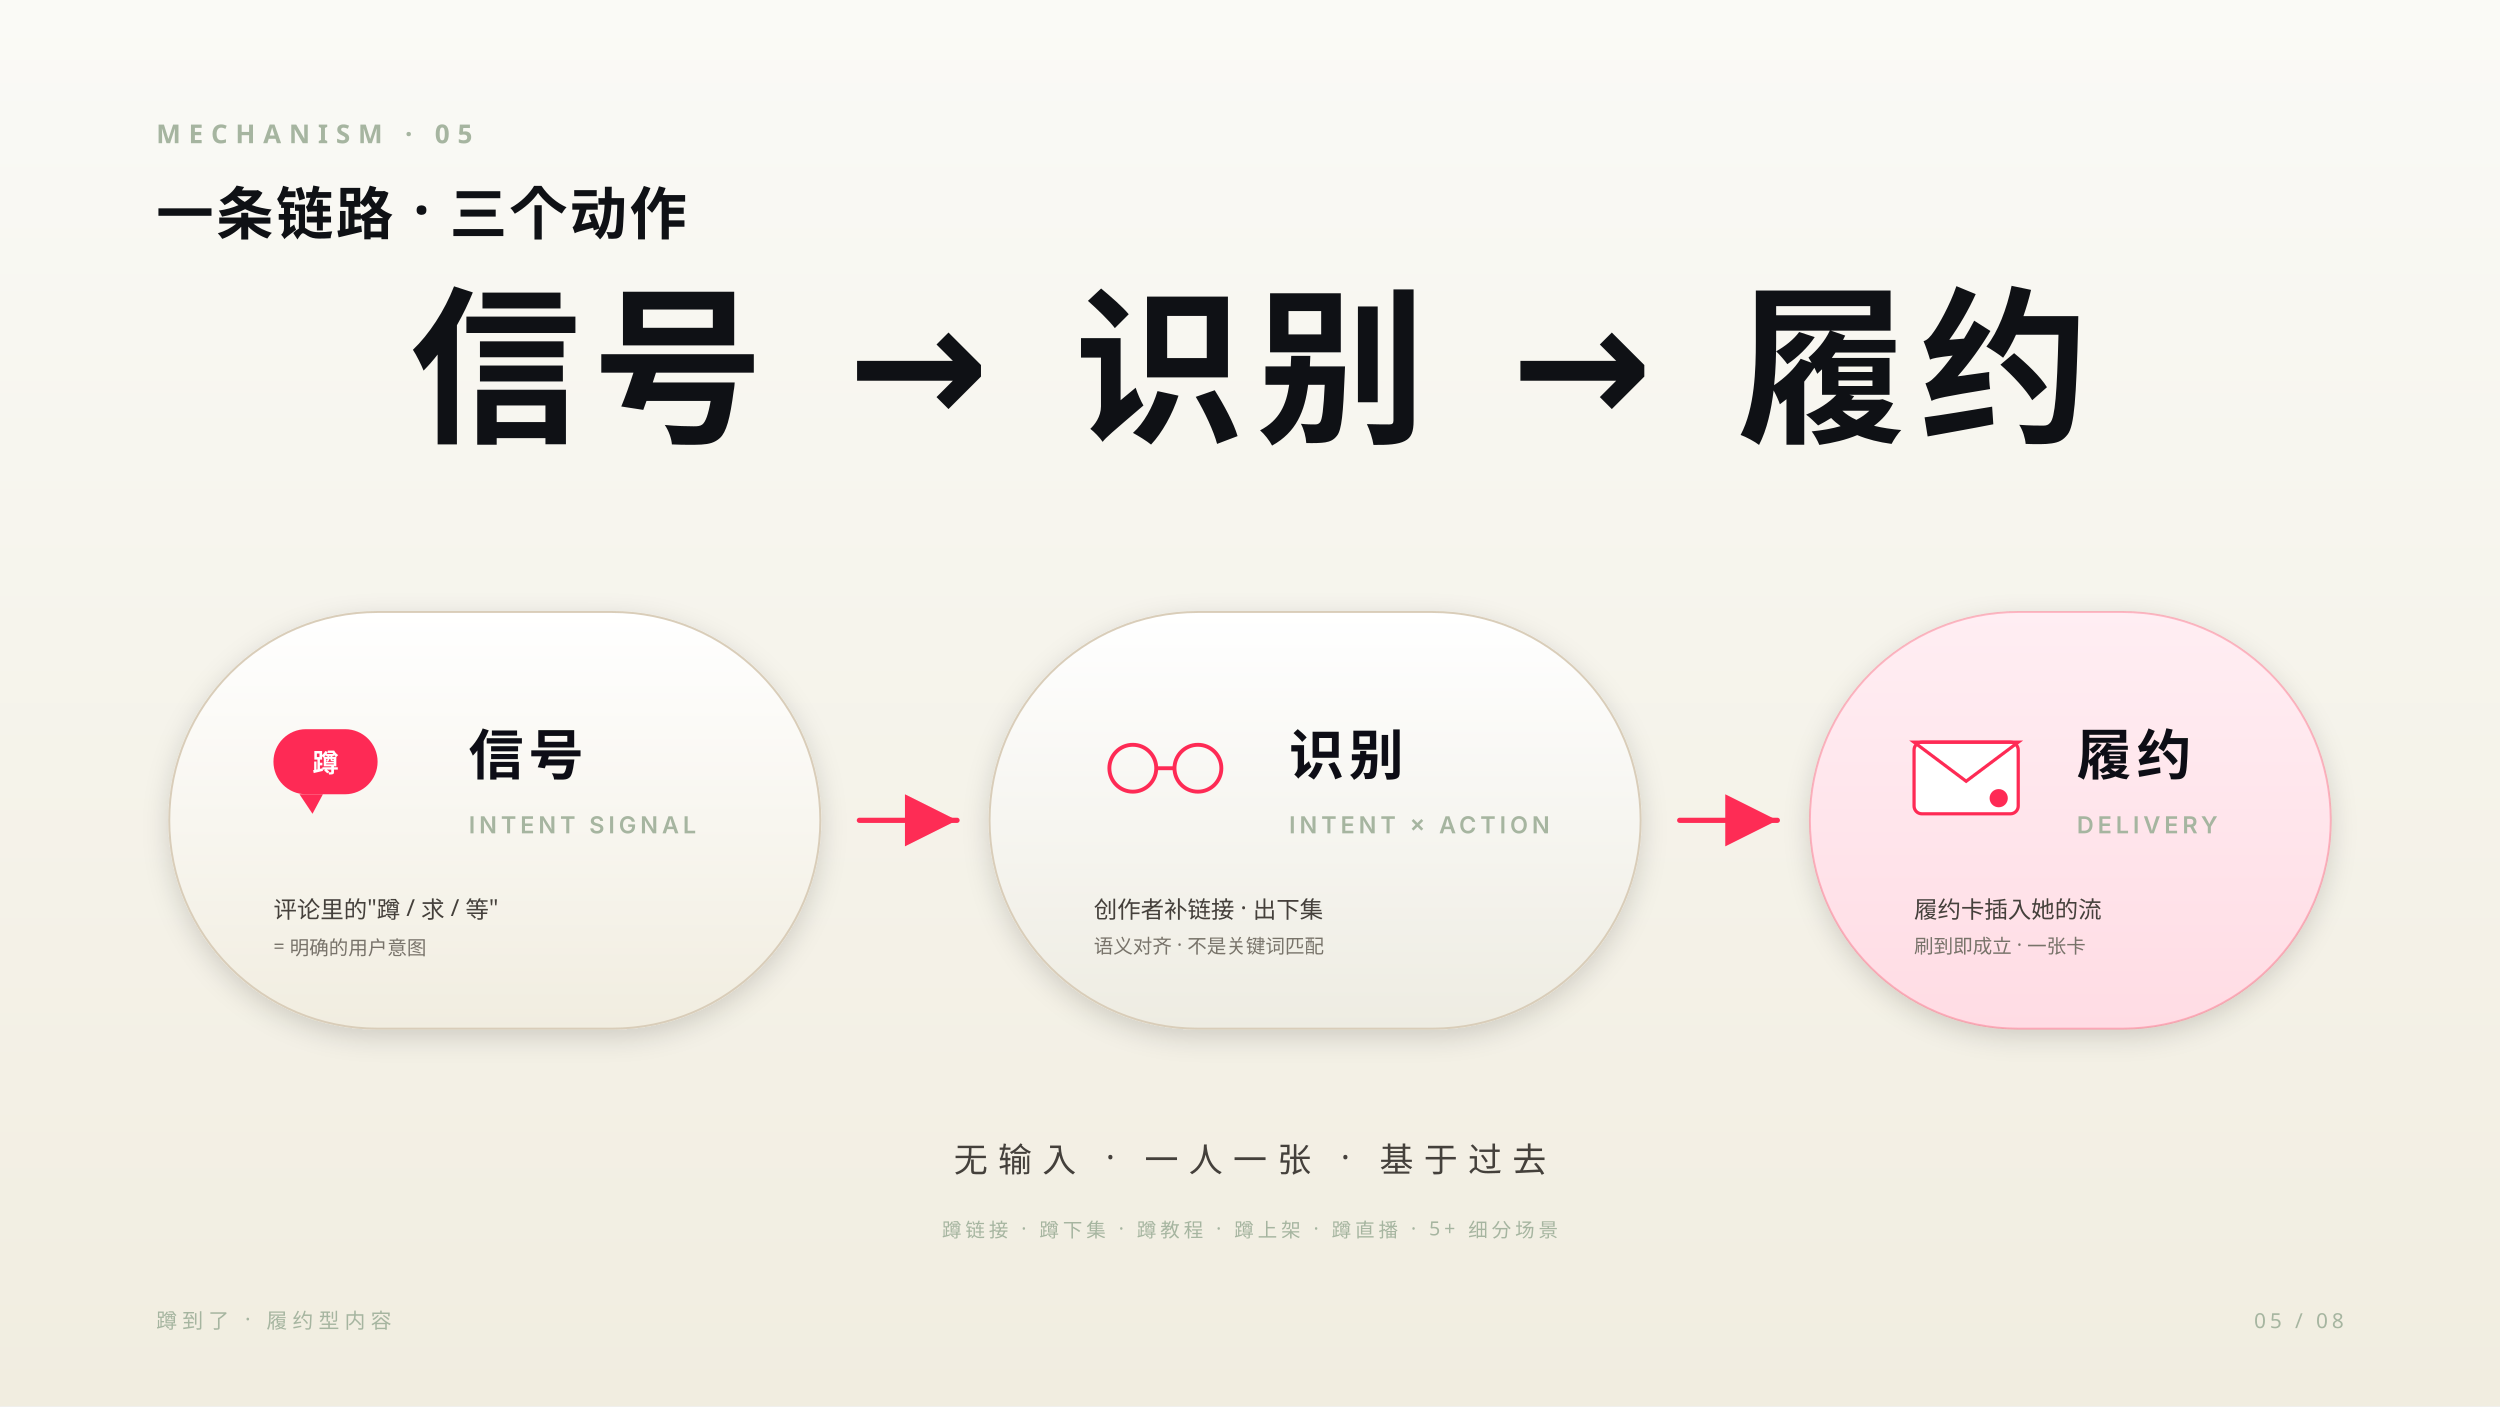
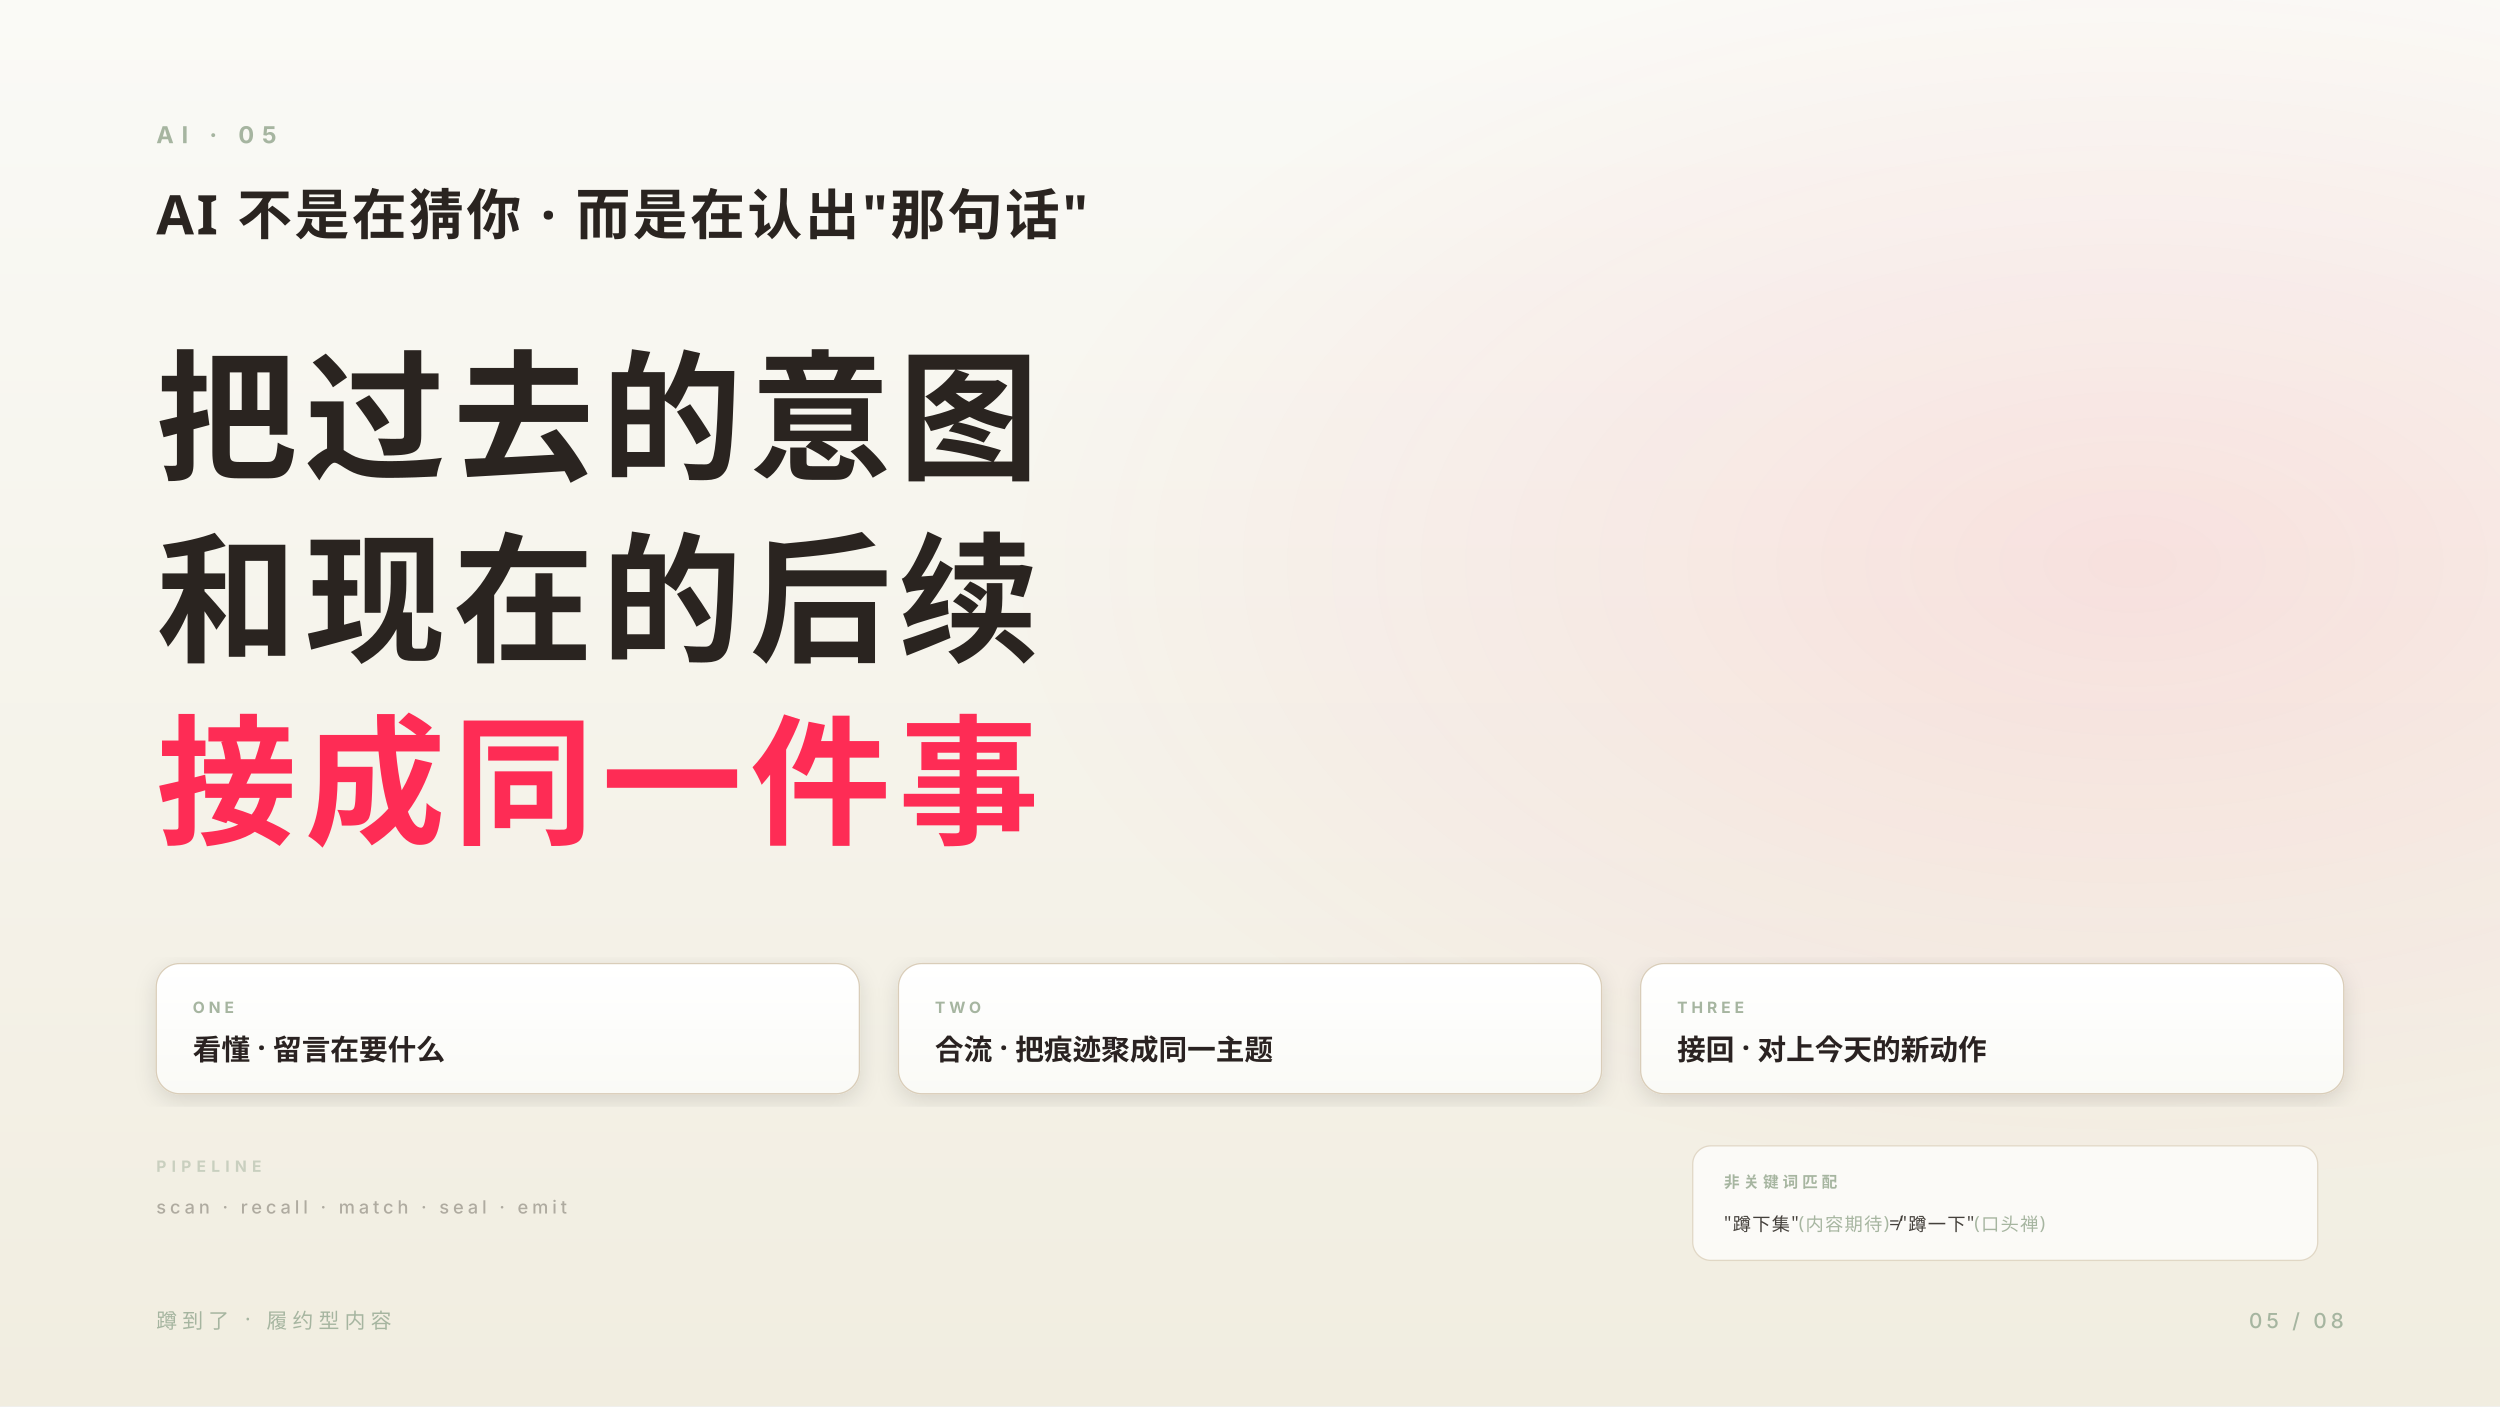
<svg xmlns="http://www.w3.org/2000/svg" viewBox="0 0 1920 1080" width="1920" height="1080" preserveAspectRatio="xMidYMid meet">
  <defs>
    <linearGradient id="paper" x1="0" y1="0" x2="0" y2="1">
      <stop offset="0" stop-color="#FAFAF6" />
      <stop offset="1" stop-color="#F1EDE0" />
    </linearGradient>
-     <linearGradient id="cap1" x1="0" y1="0" x2="0" y2="1">
+     <radialGradient id="ambient" cx="0.85" cy="0.4" r="0.45">
+       <stop offset="0" stop-color="#FE2C55" stop-opacity="0.1" />
+       <stop offset="1" stop-color="#FE2C55" stop-opacity="0" />
+     </radialGradient>
+     <linearGradient id="chip" x1="0" y1="0" x2="0" y2="1">
      <stop offset="0" stop-color="#FFFFFF" />
-       <stop offset="1" stop-color="#F1EDE0" />
+       <stop offset="1" stop-color="#FAFAF6" />
    </linearGradient>
-     <linearGradient id="cap2" x1="0" y1="0" x2="0" y2="1">
-       <stop offset="0" stop-color="#FFFFFF" />
-       <stop offset="1" stop-color="#EEECE2" />
-     </linearGradient>
-     <linearGradient id="cap3" x1="0" y1="0" x2="0" y2="1">
-       <stop offset="0" stop-color="#FFEEF3" />
-       <stop offset="1" stop-color="#FFDCE4" />
-     </linearGradient>
-     <filter id="capShadow">
-       <feGaussianBlur in="SourceAlpha" stdDeviation="10" />
-       <feOffset dx="0" dy="6" />
-       <feColorMatrix values="0 0 0 0 0  0 0 0 0 0  0 0 0 0 0  0 0 0 0.15 0" />
+     <filter id="grain">
+       <feTurbulence type="fractalNoise" baseFrequency="0.85" numOctaves="2" />
+       <feColorMatrix values="0 0 0 0 0  0 0 0 0 0  0 0 0 0 0  0 0 0 0.04 0" />
+       <feComposite in2="SourceGraphic" operator="in" />
+     </filter>
+     <filter id="softShadow">
+       <feGaussianBlur in="SourceAlpha" stdDeviation="8" />
+       <feOffset dx="0" dy="5" />
+       <feColorMatrix values="0 0 0 0 0  0 0 0 0 0  0 0 0 0 0  0 0 0 0.12 0" />
      <feMerge>
        <feMergeNode />
        <feMergeNode in="SourceGraphic" />
      </feMerge>
    </filter>
-     <filter id="grain">
-       <feTurbulence type="fractalNoise" baseFrequency="0.85" numOctaves="2" />
-       <feColorMatrix values="0 0 0 0 0  0 0 0 0 0  0 0 0 0 0  0 0 0 0.04 0" />
-       <feComposite in2="SourceGraphic" operator="in" />
-     </filter>
-     <marker id="arrow" markerWidth="14" markerHeight="14" refX="10" refY="5" orient="auto">
-       <path d="M0,0 L10,5 L0,10 Z" fill="#FE2C55" />
-     </marker>
  </defs>
  <rect width="1920" height="1080" fill="url(#paper)" />
+   <rect width="1920" height="1080" fill="url(#ambient)" />
  <rect width="1920" height="1080" fill="#FFFFFF" opacity="0.02" filter="url(#grain)" />
-   <text x="120" y="110" font-size="20" fill="#A6B5A0" font-family="'Noto Sans SC',sans-serif" font-weight="600" letter-spacing="6">MECHANISM · 05</text>
-   <text x="120" y="180" font-size="44" fill="#0F1115" font-family="'Noto Sans SC','PingFang SC',sans-serif" font-weight="700" letter-spacing="2">一条链路 · 三个动作</text>
-   <text x="960" y="330" text-anchor="middle" font-size="130" fill="#0F1115" font-family="'Noto Sans SC','PingFang SC',sans-serif" font-weight="900" letter-spacing="10">信号 → 识别 → 履约</text>
-   <g transform="translate(130, 470)" filter="url(#capShadow)">
-     <rect x="0" y="0" width="500" height="320" rx="160" fill="url(#cap1)" stroke="#D9CDB9" stroke-width="1.5" />
-     <g transform="translate(80, 90)">
-       <rect x="0" y="0" width="80" height="50" rx="25" fill="#FE2C55" />
-       <polygon points="20,50 30,65 38,50" fill="#FE2C55" />
-       <text x="40" y="33" text-anchor="middle" font-size="20" fill="#FFFFFF" font-family="'Noto Sans SC',sans-serif" font-weight="700">蹲</text>
+   <text x="120" y="110" font-size="18" fill="#A6B5A0" font-family="'Inter',sans-serif" font-weight="700" letter-spacing="6">AI · 05</text>
+   <text x="120" y="180" font-size="42" fill="#2A2420" font-family="'Noto Sans SC','PingFang SC',sans-serif" font-weight="700" letter-spacing="2">AI 不是在猜你 · 而是在认出"那句话"</text>
+   <text x="120" y="360" font-size="108" fill="#2A2420" font-family="'Noto Sans SC','PingFang SC',sans-serif" font-weight="900" letter-spacing="6">把过去的意图</text>
+   <text x="120" y="500" font-size="108" fill="#2A2420" font-family="'Noto Sans SC','PingFang SC',sans-serif" font-weight="900" letter-spacing="6">和现在的后续</text>
+   <text x="120" y="640" font-size="108" fill="#FE2C55" font-family="'Noto Sans SC','PingFang SC',sans-serif" font-weight="900" letter-spacing="6">接成同一件事</text>
+   <g transform="translate(120, 740)">
+     <g transform="translate(0, 0)" filter="url(#softShadow)">
+       <rect width="540" height="100" rx="18" fill="url(#chip)" stroke="#D9CDB9" stroke-width="1" />
+       <text x="28" y="38" font-size="12" fill="#A6B5A0" font-family="'Inter',sans-serif" font-weight="700" letter-spacing="3">ONE</text>
+       <text x="28" y="74" font-size="22" fill="#2A2420" font-family="'Noto Sans SC','PingFang SC',sans-serif" font-weight="600">看懂 · 留言在要什么</text>
    </g>
-     <text x="230" y="125" font-size="42" fill="#0F1115" font-family="'Noto Sans SC','PingFang SC',sans-serif" font-weight="900" letter-spacing="4">信号</text>
-     <text x="230" y="170" font-size="18" fill="#A6B5A0" font-family="'Inter',sans-serif" font-weight="600" letter-spacing="3">INTENT SIGNAL</text>
-     <text x="80" y="235" font-size="18" fill="#44403B" font-family="'Noto Sans SC',sans-serif" font-weight="500">评论里的"蹲 / 求 / 等"</text>
-     <text x="80" y="262" font-size="15" fill="#78736A" font-family="'Noto Sans SC',sans-serif" font-weight="400">= 明确的用户意图</text>
+     <g transform="translate(570, 0)" filter="url(#softShadow)">
+       <rect width="540" height="100" rx="18" fill="url(#chip)" stroke="#D9CDB9" stroke-width="1" />
+       <text x="28" y="38" font-size="12" fill="#A6B5A0" font-family="'Inter',sans-serif" font-weight="700" letter-spacing="3">TWO</text>
+       <text x="28" y="74" font-size="22" fill="#2A2420" font-family="'Noto Sans SC','PingFang SC',sans-serif" font-weight="600">合流 · 把痕迹聚成同一主题</text>
+     </g>
+     <g transform="translate(1140, 0)" filter="url(#softShadow)">
+       <rect width="540" height="100" rx="18" fill="url(#chip)" stroke="#D9CDB9" stroke-width="1" />
+       <text x="28" y="38" font-size="12" fill="#A6B5A0" font-family="'Inter',sans-serif" font-weight="700" letter-spacing="3">THREE</text>
+       <text x="28" y="74" font-size="22" fill="#2A2420" font-family="'Noto Sans SC','PingFang SC',sans-serif" font-weight="600">接回 · 对上今天的新动作</text>
+     </g>
  </g>
-   <line x1="660" y1="630" x2="735" y2="630" stroke="#FE2C55" stroke-width="4" stroke-linecap="round" marker-end="url(#arrow)" />
-   <g transform="translate(760, 470)" filter="url(#capShadow)">
-     <rect x="0" y="0" width="500" height="320" rx="160" fill="url(#cap2)" stroke="#D9CDB9" stroke-width="1.5" />
-     <g transform="translate(90, 95)">
-       <circle cx="20" cy="25" r="18" fill="none" stroke="#FE2C55" stroke-width="3" />
-       <circle cx="70" cy="25" r="18" fill="none" stroke="#FE2C55" stroke-width="3" />
-       <line x1="38" y1="25" x2="52" y2="25" stroke="#FE2C55" stroke-width="3" />
-     </g>
-     <text x="230" y="125" font-size="42" fill="#0F1115" font-family="'Noto Sans SC','PingFang SC',sans-serif" font-weight="900" letter-spacing="4">识别</text>
-     <text x="230" y="170" font-size="18" fill="#A6B5A0" font-family="'Inter',sans-serif" font-weight="600" letter-spacing="3">INTENT × ACTION</text>
-     <text x="80" y="235" font-size="18" fill="#44403B" font-family="'Noto Sans SC',sans-serif" font-weight="500">创作者补链接 · 出下集</text>
-     <text x="80" y="262" font-size="15" fill="#78736A" font-family="'Noto Sans SC',sans-serif" font-weight="400">语义对齐 · 不是关键词匹配</text>
+   <g transform="translate(120, 900)" opacity="0.55">
+     <text x="0" y="0" font-size="12" fill="#A6B5A0" font-family="'Inter',sans-serif" font-weight="700" letter-spacing="4">PIPELINE</text>
+     <text x="0" y="32" font-size="14" fill="#78736A" font-family="'Inter','Noto Sans SC',sans-serif" font-weight="500" letter-spacing="3">scan · recall · match · seal · emit</text>
  </g>
-   <line x1="1290" y1="630" x2="1365" y2="630" stroke="#FE2C55" stroke-width="4" stroke-linecap="round" marker-end="url(#arrow)" />
-   <g transform="translate(1390, 470)" filter="url(#capShadow)">
-     <rect x="0" y="0" width="400" height="320" rx="160" fill="url(#cap3)" stroke="#FE2C55" stroke-width="1.5" stroke-opacity="0.3" />
-     <g transform="translate(80, 95)">
-       <rect x="0" y="5" width="80" height="55" rx="6" fill="#FFFFFF" stroke="#FE2C55" stroke-width="2.5" />
-       <polygon points="0,5 40,35 80,5" fill="none" stroke="#FE2C55" stroke-width="2.5" />
-       <circle cx="65" cy="48" r="7" fill="#FE2C55" />
-     </g>
-     <text x="205" y="125" font-size="42" fill="#0F1115" font-family="'Noto Sans SC','PingFang SC',sans-serif" font-weight="900" letter-spacing="4">履约</text>
-     <text x="205" y="170" font-size="18" fill="#A6B5A0" font-family="'Inter',sans-serif" font-weight="600" letter-spacing="3">DELIVERY</text>
-     <text x="80" y="235" font-size="18" fill="#44403B" font-family="'Noto Sans SC',sans-serif" font-weight="500">履约卡插入她的流</text>
-     <text x="80" y="262" font-size="15" fill="#78736A" font-family="'Noto Sans SC',sans-serif" font-weight="400">刷到即成立 · 一张卡</text>
-   </g>
-   <text x="960" y="900" text-anchor="middle" font-size="26" fill="#44403B" font-family="'Noto Sans SC',sans-serif" font-weight="500" letter-spacing="8">无输入 · 一人一张 · 基于过去</text>
-   <g transform="translate(960, 950)" text-anchor="middle">
-     <text x="0" y="0" font-size="15" fill="#A6B5A0" font-family="'Noto Sans SC',sans-serif" font-weight="400" letter-spacing="3">蹲链接 · 蹲下集 · 蹲教程 · 蹲上架 · 蹲直播 · 5+ 细分场景</text>
+   <g transform="translate(1300, 880)">
+     <rect width="480" height="88" rx="14" fill="#FFFFFF" stroke="#D9CDB9" stroke-width="1" opacity="0.7" />
+     <text x="24" y="32" font-size="12" fill="#A6B5A0" font-family="'Inter',sans-serif" font-weight="700" letter-spacing="3">非关键词匹配</text>
+     <text x="24" y="64" font-size="14" fill="#44403B" font-family="'Noto Sans SC',sans-serif" font-weight="500" letter-spacing="1">"蹲下集"<tspan fill="#A6B5A0"> (内容期待) </tspan>≠<tspan> </tspan>"蹲一下"<tspan fill="#A6B5A0"> (口头禅)</tspan>
+     </text>
  </g>
  <text x="120" y="1020" font-size="16" fill="#A6B5A0" font-family="'Noto Sans SC',sans-serif" font-weight="500" letter-spacing="4">蹲到了 · 履约型内容</text>
-   <text x="1800" y="1020" text-anchor="end" font-size="16" fill="#A6B5A0" font-family="'Noto Sans SC',sans-serif" font-weight="500" letter-spacing="3">05 / 08</text>
+   <text x="1800" y="1020" text-anchor="end" font-size="16" fill="#A6B5A0" font-family="'Inter',sans-serif" font-weight="500" letter-spacing="3">05 / 08</text>
</svg>
